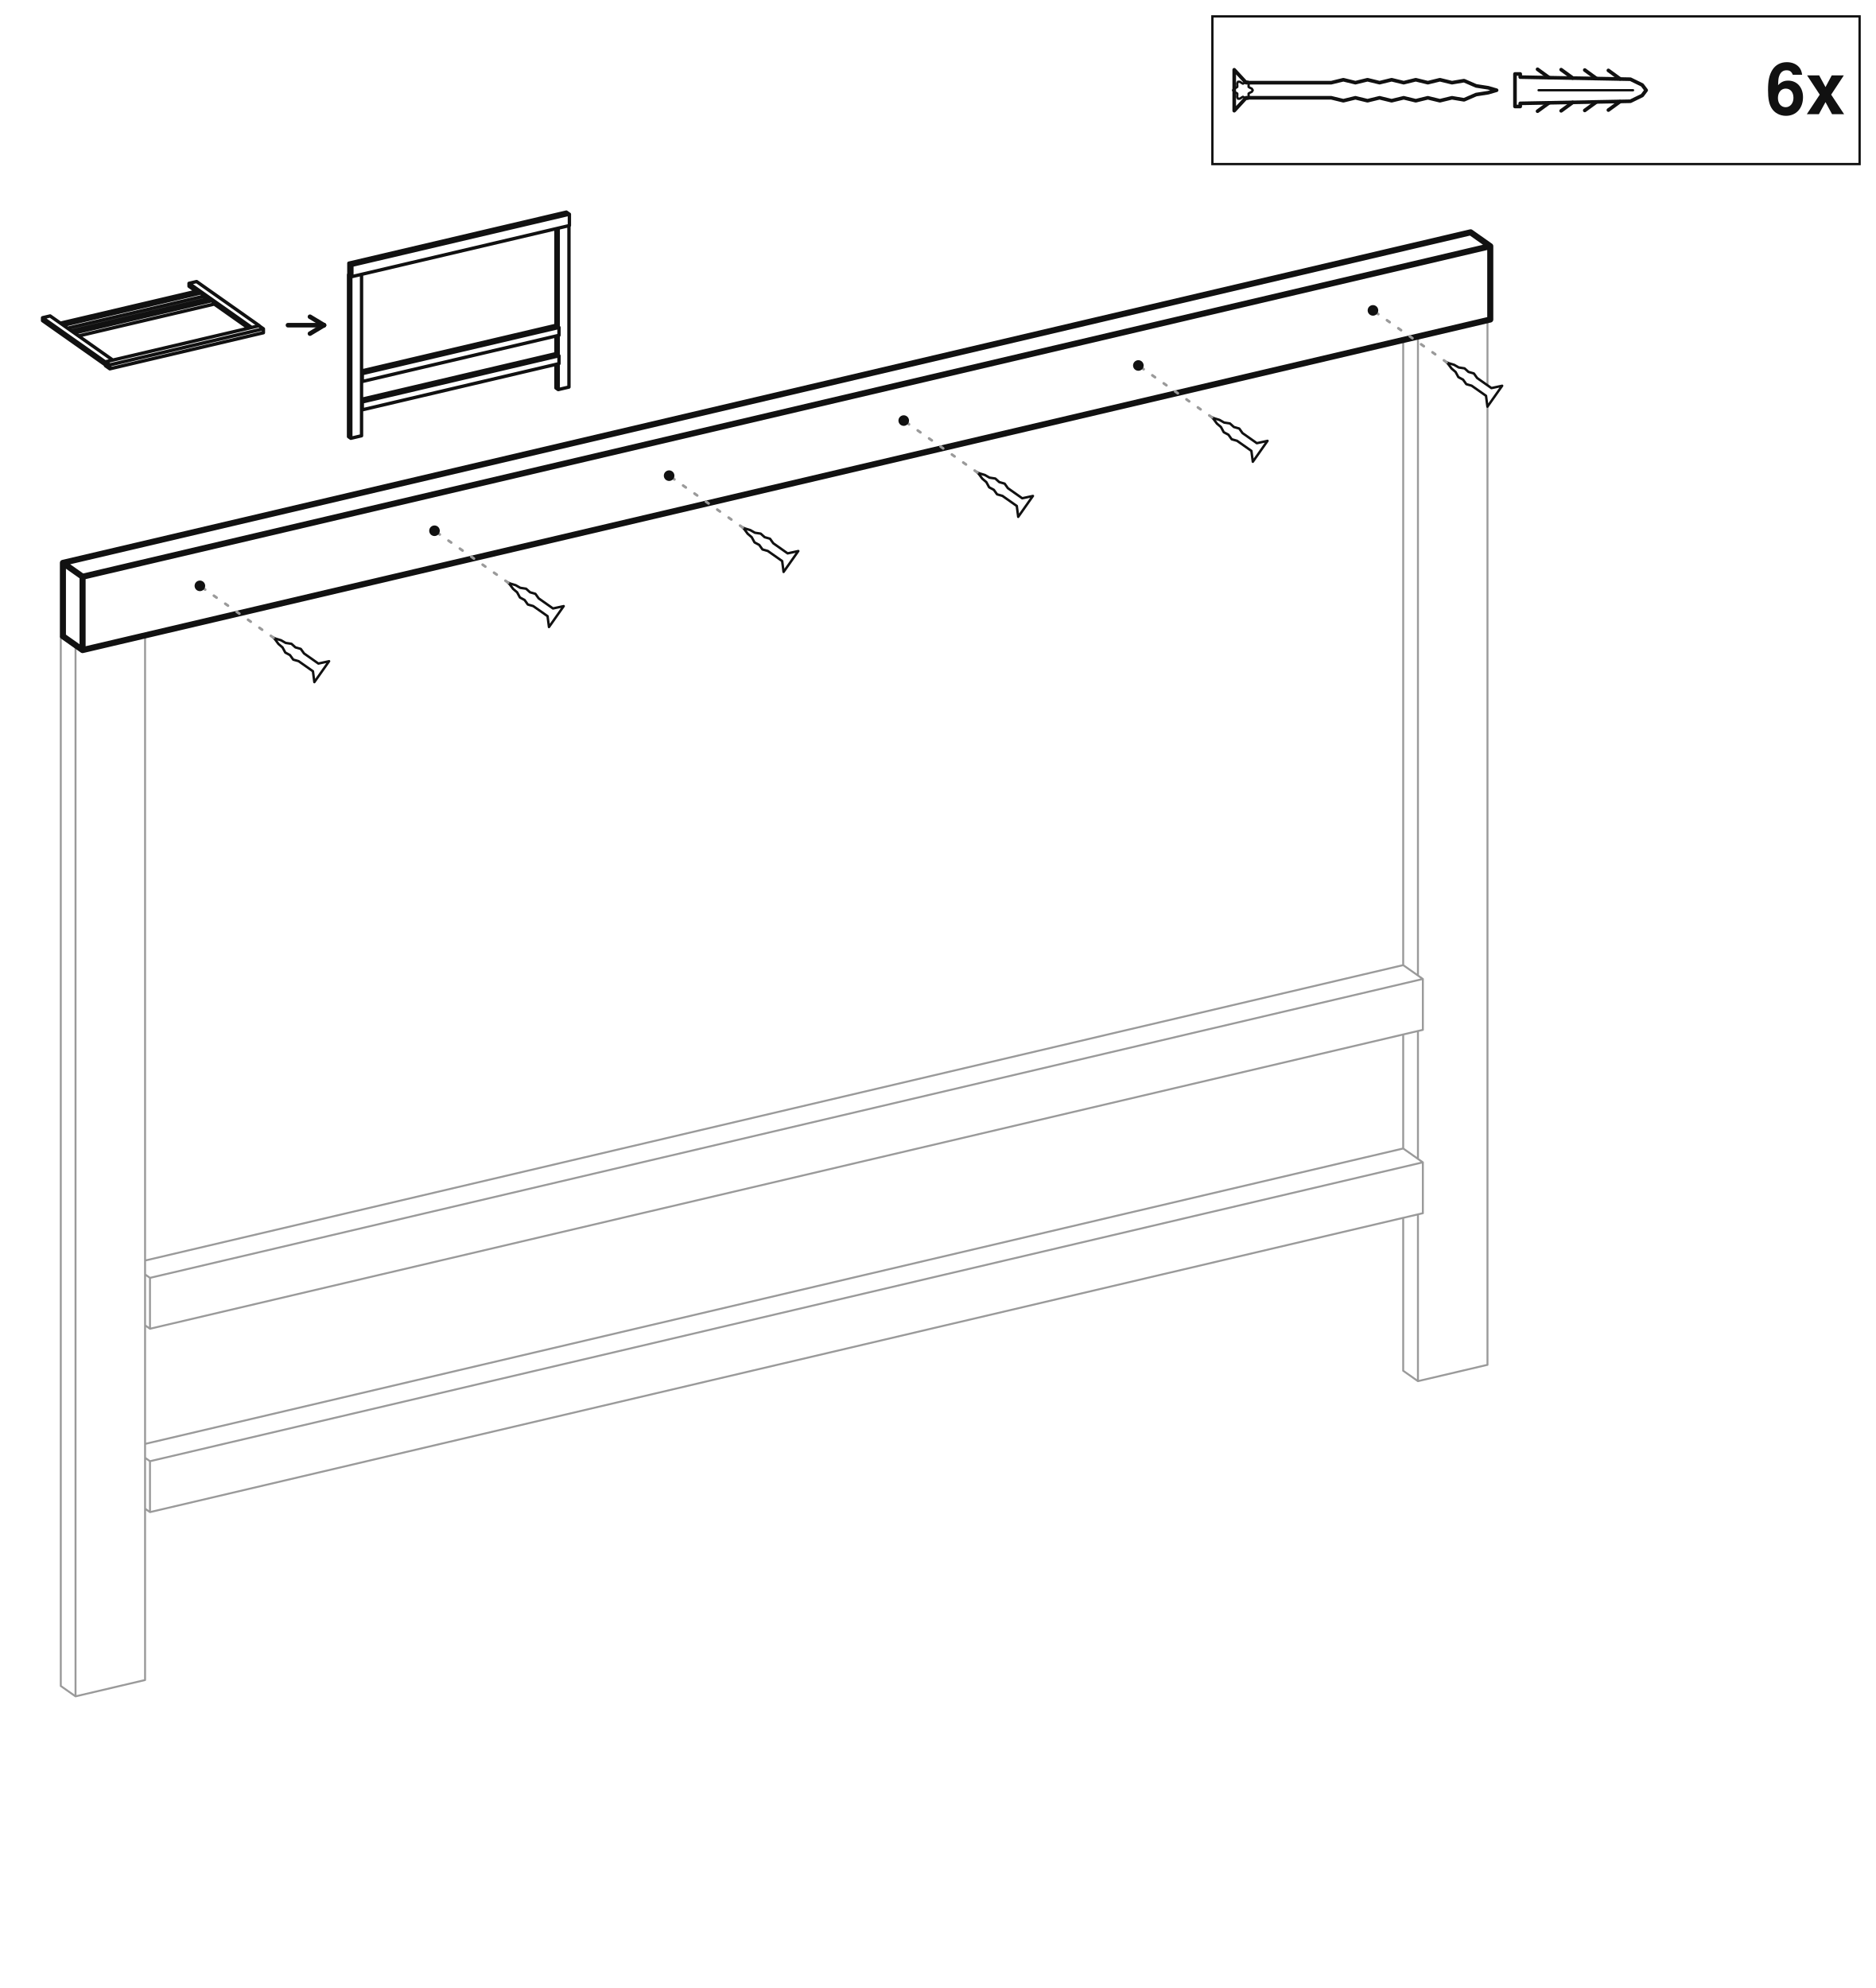
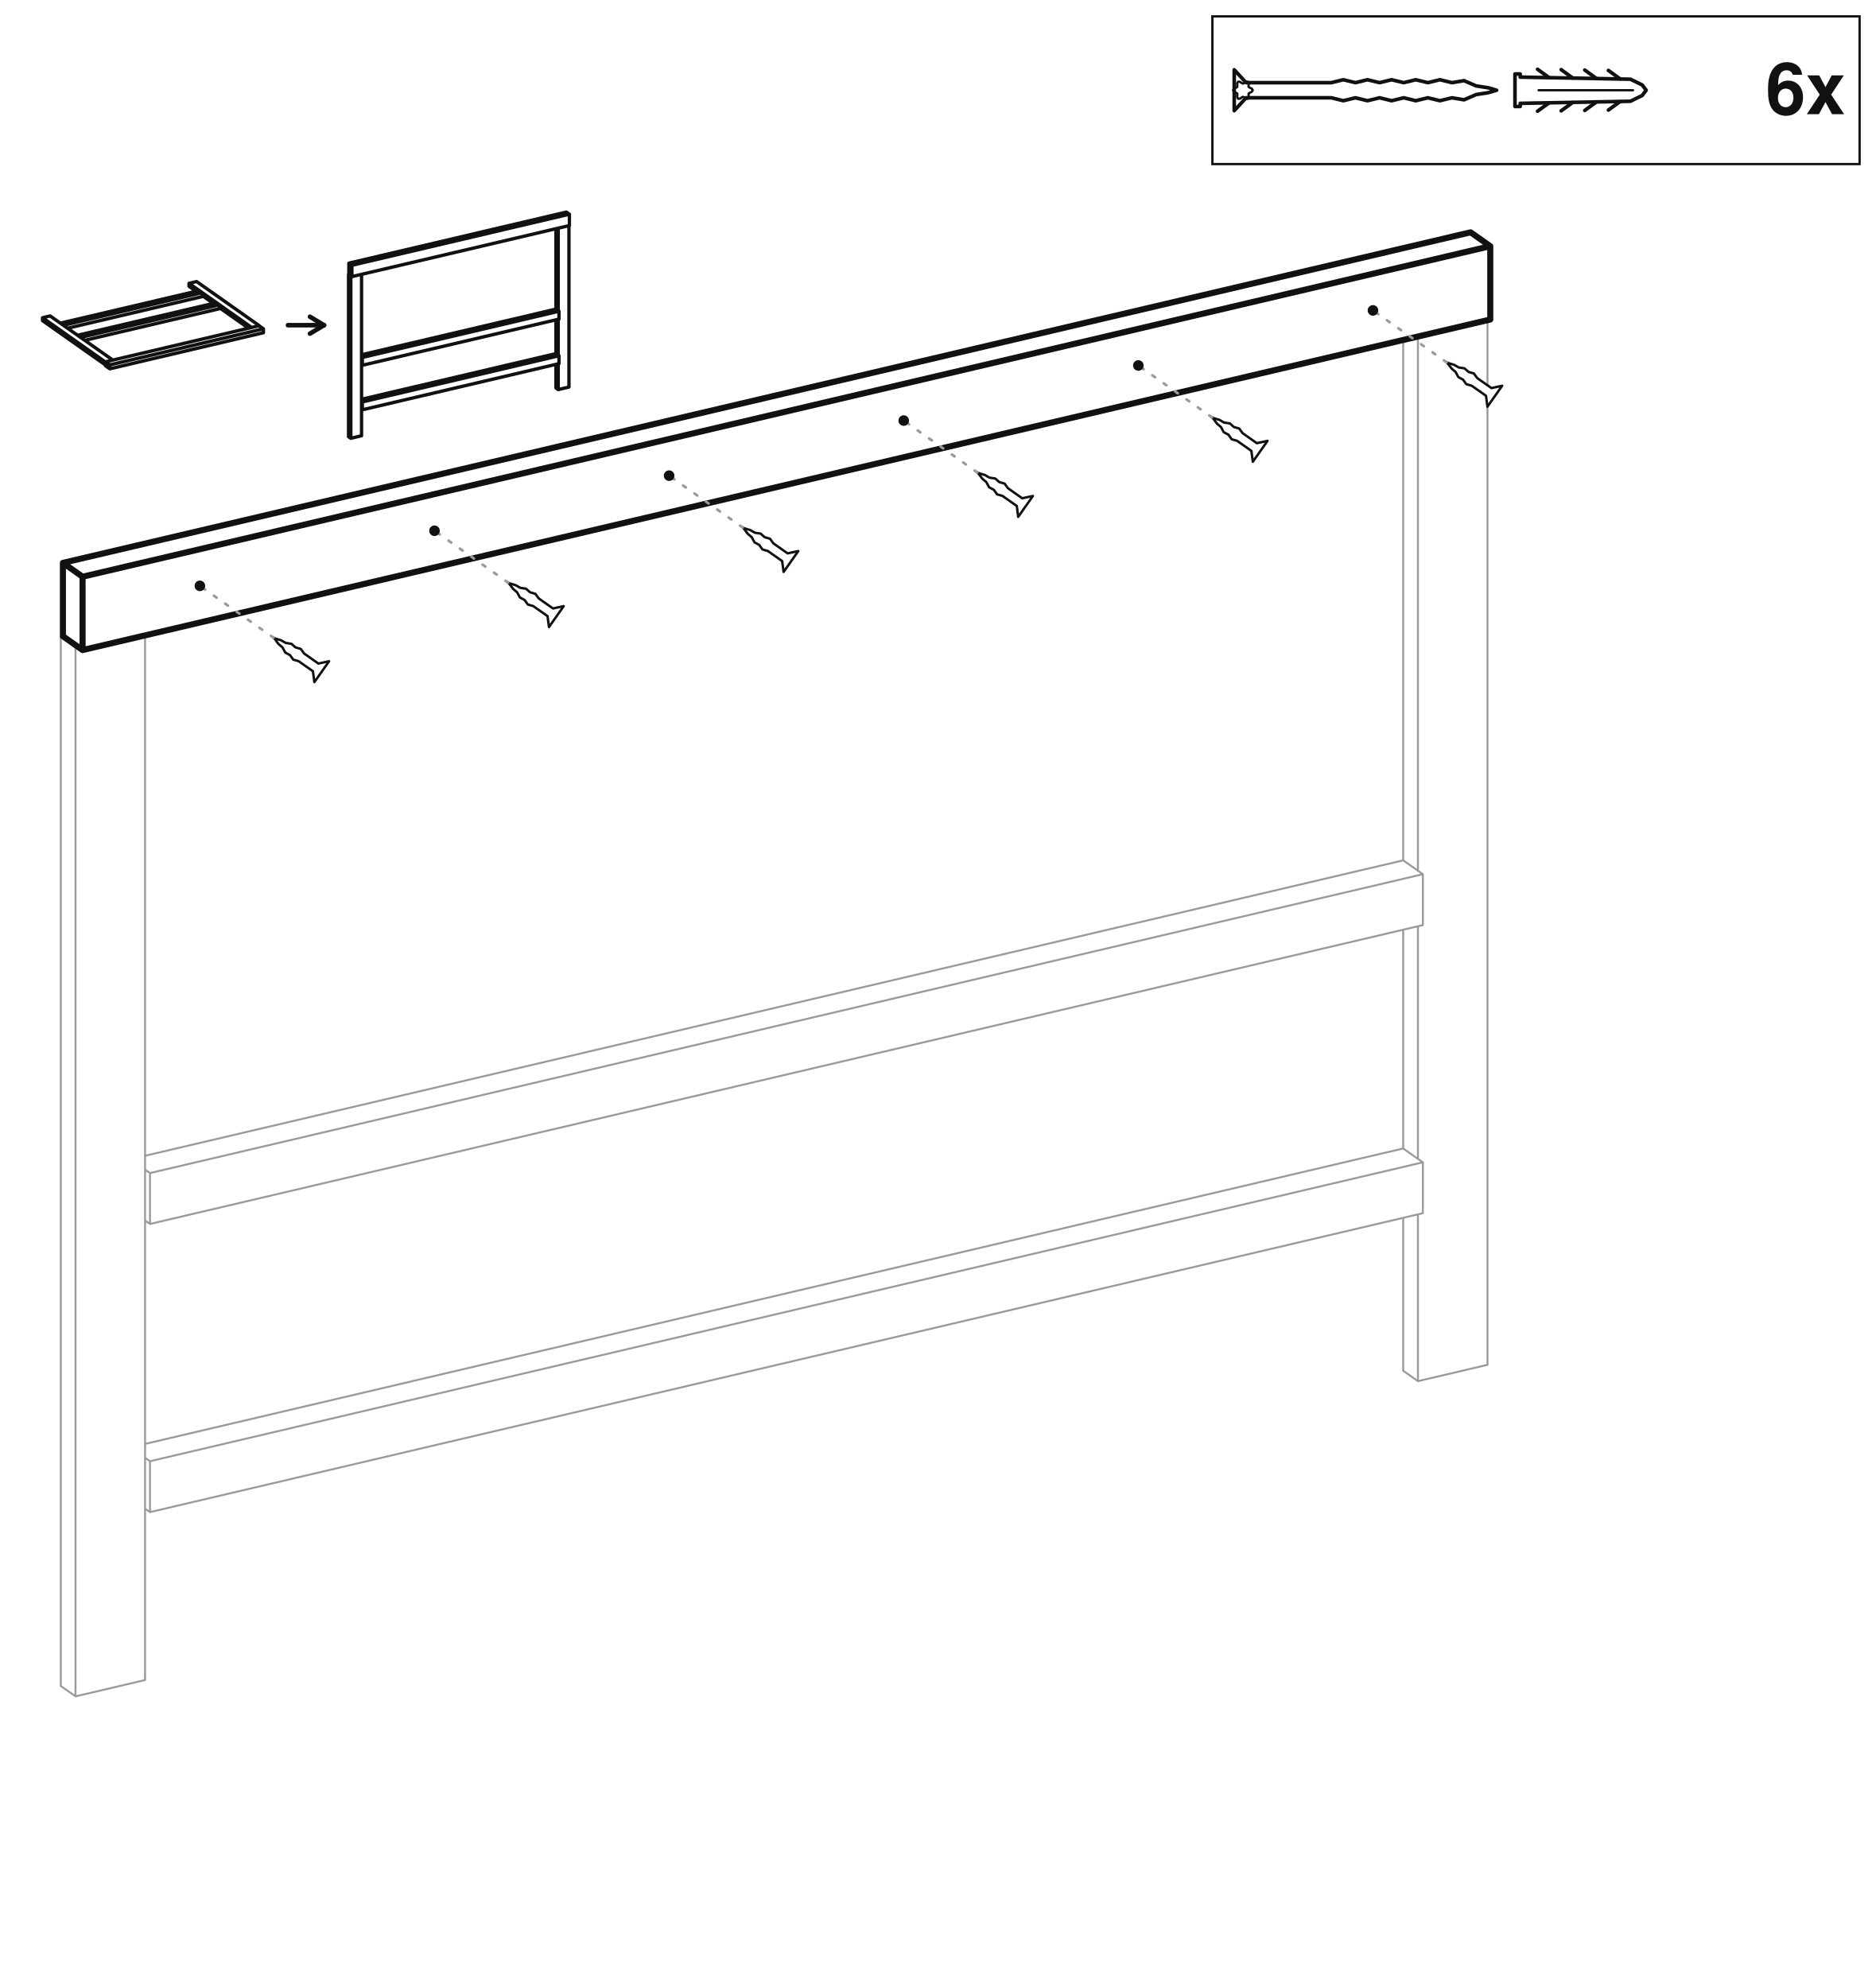
<svg xmlns="http://www.w3.org/2000/svg" viewBox="-1144.89 -1072.44 2289.79 2426.67">
  <rect x="-1144.89" y="-1072.44" width="2289.79" height="2426.67" fill="#ffffff" />
-   <path d="M567.82,329.46 L591.82,346.37 M591.82,408.49 L591.82,346.37 M-967.82,706.99 L-961.82,711.21 M-961.82,773.34 L-961.82,711.21 M-967.82,769.11 L-961.82,773.34 M567.82,329.46 L-967.82,690.08 M591.82,408.49 L-961.82,773.34 M591.82,346.37 L-961.82,711.21 M670.7,593.54 L670.7,-681.62 M567.82,600.79 L567.82,414.13 M567.82,329.46 L567.82,190.31 M567.82,105.64 L567.82,-657.46 M585.82,613.47 L585.82,409.9 M585.82,342.14 L585.82,186.08 M585.82,118.33 L585.82,-661.69 M567.82,600.79 L585.82,613.47 M670.7,593.54 L585.82,613.47 M-967.82,978.31 L-967.82,-296.84 M-1070.7,985.56 L-1070.7,-295.23 M-1070.7,-295.23 L-1052.7,-282.55 M-1052.7,998.24 L-1052.7,-282.55 M-1070.7,985.56 L-1052.7,998.24 M-1068.1,-295.84 L-1070.7,-295.23 M-967.82,978.31 L-1052.7,998.24 M-1050.1,-283.16 L-1052.7,-282.55 M567.82,105.64 L591.82,122.55 M591.82,184.67 L591.82,122.55 M-967.82,483.17 L-961.82,487.4 M-961.82,549.52 L-961.82,487.4 M-967.82,545.29 L-961.82,549.52 M567.82,105.64 L-967.82,466.26 M591.82,184.67 L-961.82,549.52 M591.82,122.55 L-961.82,487.4" fill="none" stroke="#9a9a9a" stroke-width="2.37" stroke-linecap="round" stroke-linejoin="round" />
+   <path d="M567.82,329.46 L591.82,346.37 M591.82,408.49 L591.82,346.37 M-967.82,706.99 L-961.82,711.21 M-961.82,773.34 L-961.82,711.21 M-967.82,769.11 L-961.82,773.34 M567.82,329.46 L-967.82,690.08 M591.82,408.49 L-961.82,773.34 M591.82,346.37 L-961.82,711.21 M670.7,593.54 L670.7,-681.62 M567.82,600.79 L567.82,414.13 M567.82,329.46 L567.82,62.41 M567.82,-22.25 L567.82,-657.46 M585.82,613.47 L585.82,409.9 M585.82,342.14 L585.82,58.19 M585.82,-9.57 L585.82,-661.69 M567.82,600.79 L585.82,613.47 M670.7,593.54 L585.82,613.47 M-967.82,978.31 L-967.82,-296.84 M-1070.7,985.56 L-1070.7,-295.23 M-1070.7,-295.23 L-1052.7,-282.55 M-1052.7,998.24 L-1052.7,-282.55 M-1070.7,985.56 L-1052.7,998.24 M-1068.1,-295.84 L-1070.7,-295.23 M-967.82,978.31 L-1052.7,998.24 M-1050.1,-283.16 L-1052.7,-282.55 M567.82,-22.25 L591.82,-5.34 M591.82,56.78 L591.82,-5.34 M-967.82,355.27 L-961.82,359.5 M-961.82,421.62 L-961.82,359.5 M-967.82,417.39 L-961.82,421.62 M567.82,-22.25 L-967.82,338.36 M591.82,56.78 L-961.82,421.62 M591.82,-5.34 L-961.82,359.5" fill="none" stroke="#9a9a9a" stroke-width="2.37" stroke-linecap="round" stroke-linejoin="round" />
  <path d="M650.1,-788.85 L674.1,-771.94 M674.1,-682.42 L674.1,-771.94 M-1068.1,-295.84 L-1068.1,-385.37 M-1068.1,-385.37 L-1044.1,-368.46 M-1044.1,-278.93 L-1044.1,-368.46 M-1068.1,-295.84 L-1044.1,-278.93 M650.1,-788.85 L-1068.1,-385.37 M674.1,-682.42 L-1044.1,-278.93 M674.1,-771.94 L-1044.1,-368.46" fill="none" stroke="#111111" stroke-width="3.34" stroke-linecap="round" stroke-linejoin="round" stroke-dasharray="26 20" />
  <path d="M650.1,-788.85 L674.1,-771.94 M674.1,-682.42 L674.1,-771.94 M-1068.1,-295.84 L-1068.1,-385.37 M-1068.1,-385.37 L-1044.1,-368.46 M-1044.1,-278.93 L-1044.1,-368.46 M-1068.1,-295.84 L-1044.1,-278.93 M650.1,-788.85 L-1068.1,-385.37 M674.1,-682.42 L-1044.1,-278.93 M674.1,-771.94 L-1044.1,-368.46" fill="none" stroke="#111111" stroke-width="7.42" stroke-linecap="round" stroke-linejoin="round" />
  <rect x="334.92" y="-1052.44" width="789.98" height="180.28" rx="0" fill="#ffffff" stroke="#111111" stroke-width="2.82" />
  <svg x="351.98" y="-1010.34" width="522.01" height="96.08" viewBox="0 0 652 120" preserveAspectRatio="xMidYMid meet">
    <g fill="none" stroke="#111" stroke-width="5.5" stroke-linecap="round" stroke-linejoin="round">
      <g transform="scale(4) translate(3 15)" stroke-width="1.38">
        <path d="M 0 -7.8 L 4.53 -2.88 L 36.99 -2.88 L 36.99 -2.88 L 41.59 -4 L 46.19 -2.88 L 50.79 -4 L 55.39 -2.88 L 59.99 -4 L 64.59 -2.88 L 69.19 -4 L 73.79 -2.88 L 78.39 -4 L 82.99 -2.88 L 87.59 -3.65 L 92.19 -1.65 L 96.79 -0.94 L 100 0 L 100 0 L 100 0 L 96.79 0.94 L 92.19 1.65 L 87.59 3.65 L 82.99 2.88 L 78.39 4 L 73.79 2.88 L 69.19 4 L 64.59 2.88 L 59.99 4 L 55.39 2.88 L 50.79 4 L 46.19 2.88 L 41.59 4 L 36.99 2.88 L 36.99 2.88 L 4.53 2.88 L 0 7.8 Z" />
        <path d="M 7.06 0 L 6.7 0.6 L 5.96 0.96 L 5.48 1.25 L 5.47 1.8 L 5.53 2.63 L 5.19 3.24 L 4.49 3.23 L 3.81 2.77 L 3.32 2.5 L 2.83 2.77 L 2.15 3.23 L 1.45 3.24 L 1.11 2.63 L 1.17 1.8 L 1.16 1.25 L 0.68 0.96 L -0.06 0.6 L -0.42 0 L -0.06 -0.6 L 0.68 -0.96 L 1.16 -1.25 L 1.17 -1.8 L 1.11 -2.63 L 1.45 -3.24 L 2.15 -3.23 L 2.83 -2.77 L 3.32 -2.5 L 3.81 -2.77 L 4.49 -3.23 L 5.19 -3.24 L 5.53 -2.63 L 5.47 -1.8 L 5.48 -1.25 L 5.96 -0.96 L 6.7 -0.6 Z" stroke-width="0.88" />
        <path d="M 107 -6.2 L 109 -6.2 L 109 -5 L 151 -4.2 L 155.5 -2 L 157 0 L 155.5 2 L 151 4.2 L 109 5 L 109 6.2 L 107 6.2 Z" />
        <path d="M 120 -4.79 L 115.6 -7.99" />
        <path d="M 120 4.79 L 115.6 7.99" />
        <path d="M 129 -4.65 L 124.6 -7.85" />
        <path d="M 129 4.65 L 124.6 7.85" />
        <path d="M 138 -4.5 L 133.6 -7.7" />
        <path d="M 138 4.5 L 133.6 7.7" />
        <path d="M 147 -4.36 L 142.6 -7.56" />
        <path d="M 147 4.36 L 142.6 7.56" />
        <line x1="116" y1="0" x2="152" y2="0" stroke-width="0.88" />
      </g>
    </g>
  </svg>
  <text x="1107.83" y="-933.07" font-family="Helvetica, Arial, sans-serif" font-size="87.69" font-weight="bold" text-anchor="end" fill="#111111">6x</text>
  <path d="M688.61,-601.54 L675.54,-598.71 L658.05,-611.04 L658.05,-611.04 L654.07,-616.58 L647.52,-618.46 L642.7,-622.8 L635.6,-623.9 L629.99,-627.12 L623.5,-629.09 L620.77,-630.26 L620.77,-630.26 L620.77,-630.26 L622.79,-628.08 L626.82,-622.63 L631.75,-618.43 L635.17,-612.11 L640.88,-609.04 L644.86,-603.5 L651.41,-601.62 L651.41,-601.62 L668.91,-589.3 L670.64,-576.04 Z" fill="#ffffff" stroke="#111111" stroke-width="2.97" stroke-linejoin="round" />
  <path d="M620.77,-630.26 L530.91,-693.56" fill="none" stroke="#9a9a9a" stroke-width="3.26" stroke-linecap="round" stroke-dasharray="4 13" />
  <circle cx="530.91" cy="-693.56" r="6.46" fill="#111111" />
  <path d="M402.24,-534.3 L389.18,-531.47 L371.68,-543.79 L371.68,-543.79 L367.71,-549.33 L361.15,-551.21 L356.33,-555.55 L349.23,-556.65 L343.62,-559.87 L337.13,-561.84 L334.4,-563.01 L334.4,-563.01 L334.4,-563.01 L336.42,-560.83 L340.46,-555.38 L345.38,-551.19 L348.8,-544.87 L354.52,-541.79 L358.49,-536.25 L365.05,-534.37 L365.05,-534.37 L382.54,-522.05 L384.28,-508.79 Z" fill="#ffffff" stroke="#111111" stroke-width="2.97" stroke-linejoin="round" />
  <path d="M334.4,-563.01 L244.55,-626.31" fill="none" stroke="#9a9a9a" stroke-width="3.26" stroke-linecap="round" stroke-dasharray="4 13" />
  <circle cx="244.55" cy="-626.31" r="6.46" fill="#111111" />
  <path d="M115.88,-467.05 L102.81,-464.22 L85.32,-476.54 L85.32,-476.54 L81.34,-482.09 L74.79,-483.96 L69.97,-488.31 L62.86,-489.4 L57.26,-492.63 L50.76,-494.59 L48.03,-495.76 L48.03,-495.76 L48.03,-495.76 L50.06,-493.59 L54.09,-488.13 L59.01,-483.94 L62.44,-477.62 L68.15,-474.55 L72.13,-469.01 L78.68,-467.13 L78.68,-467.13 L96.18,-454.8 L97.91,-441.54 Z" fill="#ffffff" stroke="#111111" stroke-width="2.97" stroke-linejoin="round" />
  <path d="M48.03,-495.76 L-41.82,-559.06" fill="none" stroke="#9a9a9a" stroke-width="3.26" stroke-linecap="round" stroke-dasharray="4 13" />
  <circle cx="-41.82" cy="-559.06" r="6.46" fill="#111111" />
  <path d="M-170.49,-399.8 L-183.55,-396.97 L-201.05,-409.3 L-201.05,-409.3 L-205.03,-414.84 L-211.58,-416.72 L-216.4,-421.06 L-223.5,-422.16 L-229.11,-425.38 L-235.6,-427.35 L-238.33,-428.52 L-238.33,-428.52 L-238.33,-428.52 L-236.31,-426.34 L-232.27,-420.89 L-227.35,-416.69 L-223.93,-410.37 L-218.21,-407.3 L-214.24,-401.76 L-207.69,-399.88 L-207.69,-399.88 L-190.19,-387.55 L-188.46,-374.3 Z" fill="#ffffff" stroke="#111111" stroke-width="2.97" stroke-linejoin="round" />
  <path d="M-238.33,-428.52 L-328.18,-491.82" fill="none" stroke="#9a9a9a" stroke-width="3.26" stroke-linecap="round" stroke-dasharray="4 13" />
  <circle cx="-328.18" cy="-491.82" r="6.46" fill="#111111" />
  <path d="M-456.85,-332.56 L-469.92,-329.72 L-487.42,-342.05 L-487.42,-342.05 L-491.39,-347.59 L-497.95,-349.47 L-502.76,-353.81 L-509.87,-354.91 L-515.47,-358.13 L-521.97,-360.1 L-524.7,-361.27 L-524.7,-361.27 L-524.7,-361.27 L-522.68,-359.09 L-518.64,-353.64 L-513.72,-349.44 L-510.29,-343.12 L-504.58,-340.05 L-500.61,-334.51 L-494.05,-332.63 L-494.05,-332.63 L-476.55,-320.31 L-474.82,-307.05 Z" fill="#ffffff" stroke="#111111" stroke-width="2.97" stroke-linejoin="round" />
  <path d="M-524.7,-361.27 L-614.55,-424.57" fill="none" stroke="#9a9a9a" stroke-width="3.26" stroke-linecap="round" stroke-dasharray="4 13" />
  <circle cx="-614.55" cy="-424.57" r="6.46" fill="#111111" />
  <path d="M-743.22,-265.31 L-756.29,-262.48 L-773.78,-274.8 L-773.78,-274.8 L-777.76,-280.34 L-784.31,-282.22 L-789.13,-286.57 L-796.23,-287.66 L-801.84,-290.89 L-808.33,-292.85 L-811.06,-294.02 L-811.06,-294.02 L-811.06,-294.02 L-809.04,-291.85 L-805.01,-286.39 L-800.08,-282.2 L-796.66,-275.88 L-790.95,-272.8 L-786.97,-267.26 L-780.42,-265.39 L-780.42,-265.39 L-762.92,-253.06 L-761.19,-239.8 Z" fill="#ffffff" stroke="#111111" stroke-width="2.97" stroke-linejoin="round" />
  <path d="M-811.06,-294.02 L-900.91,-357.32" fill="none" stroke="#9a9a9a" stroke-width="3.26" stroke-linecap="round" stroke-dasharray="4 13" />
  <circle cx="-900.91" cy="-357.32" r="6.46" fill="#111111" />
-   <path d="M-901.68,-717.79 L-897.97,-715.18 M-897.97,-715.18 L-897.97,-710.39 M-1071.2,-677.98 L-1067.49,-675.37 M-901.68,-717.79 L-1071.2,-677.98 M-897.97,-715.18 L-1067.49,-675.37 M-897.97,-710.39 L-1062.39,-671.78 M-904.91,-728.77 L-828.43,-674.88 M-828.43,-674.88 L-828.43,-674.62 M-914.17,-726.59 L-837.69,-672.71 M-914.17,-723 L-905.5,-716.89 M-897.97,-711.59 L-892.14,-707.48 M-884.61,-702.17 L-841.51,-671.81 M-914.17,-726.59 L-914.17,-723 M-904.91,-728.77 L-914.17,-726.59 M-828.43,-674.88 L-837.69,-672.71 M-1083.69,-686.78 L-1007.21,-632.9 M-1092.95,-684.61 L-1016.47,-630.73 M-1016.47,-630.73 L-1016.47,-627.14 M-1092.95,-681.02 L-1016.47,-627.14 M-1092.95,-684.61 L-1092.95,-681.02 M-1083.69,-686.78 L-1092.95,-684.61 M-1007.21,-632.9 L-1016.47,-630.73 M-1016.18,-627.2 L-1016.47,-627.14 M-888.32,-708.37 L-884.61,-705.76 M-884.61,-705.76 L-884.61,-700.98 M-1057.83,-668.57 L-1054.12,-665.95 M-888.32,-708.37 L-1057.83,-668.57 M-884.61,-705.76 L-1054.12,-665.95 M-884.61,-700.98 L-1049.03,-662.36 M-828.71,-674.82 L-823.37,-671.05 M-823.37,-671.05 L-823.37,-666.27 M-1016.18,-630.79 L-1010.84,-627.03 M-1010.84,-627.03 L-1010.84,-622.24 M-1016.18,-626.01 L-1010.84,-622.24 M-1016.18,-630.79 L-1016.18,-626.01 M-828.71,-674.82 L-1016.18,-630.79 M-823.37,-671.05 L-1010.84,-627.03 M-823.37,-666.27 L-1010.84,-622.24" fill="none" stroke="#111111" stroke-width="4.08" stroke-linecap="round" stroke-linejoin="round" />
-   <path d="M-466.32,-640.78 L-462.61,-638.16 M-462.61,-628.56 L-462.61,-638.16 M-703.59,-582.45 L-702.66,-581.79 M-702.66,-572.19 L-702.66,-581.79 M-703.59,-572.85 L-702.66,-572.19 M-466.32,-640.78 L-703.59,-585.06 M-462.61,-628.56 L-702.66,-572.19 M-462.61,-638.16 L-702.66,-581.79 M-450.43,-599.97 L-450.43,-796.99 M-466.32,-598.85 L-466.32,-627.69 M-466.32,-640.78 L-466.32,-662.28 M-466.32,-675.36 L-466.32,-793.26 M-463.54,-596.89 L-463.54,-628.35 M-463.54,-638.82 L-463.54,-662.93 M-463.54,-673.4 L-463.54,-793.91 M-466.32,-598.85 L-463.54,-596.89 M-450.43,-599.97 L-463.54,-596.89 M-703.59,-540.52 L-703.59,-737.54 M-719.48,-539.4 L-719.48,-737.29 M-719.48,-737.29 L-716.7,-735.34 M-716.7,-537.44 L-716.7,-735.34 M-719.48,-539.4 L-716.7,-537.44 M-719.08,-737.39 L-719.48,-737.29 M-703.59,-540.52 L-716.7,-537.44 M-716.3,-735.43 L-716.7,-735.34 M-466.32,-675.36 L-462.61,-672.74 M-462.61,-663.15 L-462.61,-672.74 M-703.59,-617.03 L-702.66,-616.37 M-702.66,-606.78 L-702.66,-616.37 M-703.59,-607.43 L-702.66,-606.78 M-466.32,-675.36 L-703.59,-619.64 M-462.61,-663.15 L-702.66,-606.78 M-462.61,-672.74 L-702.66,-616.37 M-453.61,-813.56 L-449.9,-810.95 M-449.9,-797.12 L-449.9,-810.95 M-719.08,-737.39 L-719.08,-751.22 M-719.08,-751.22 L-715.37,-748.61 M-715.37,-734.78 L-715.37,-748.61 M-719.08,-737.39 L-715.37,-734.78 M-453.61,-813.56 L-719.08,-751.22 M-449.9,-797.12 L-715.37,-734.78 M-449.9,-810.95 L-715.37,-748.61" fill="none" stroke="#111111" stroke-width="4.08" stroke-linecap="round" stroke-linejoin="round" />
+   <path d="M-901.68,-717.79 L-897.97,-715.18 M-897.97,-715.18 L-897.97,-710.39 M-1071.2,-677.98 L-1067.49,-675.37 M-901.68,-717.79 L-1071.2,-677.98 M-897.97,-715.18 L-1067.49,-675.37 M-897.97,-710.39 L-1062.39,-671.78 M-904.91,-728.77 L-828.43,-674.88 M-828.43,-674.88 L-828.43,-674.62 M-914.17,-726.59 L-837.69,-672.71 M-914.17,-723 L-905.5,-716.89 M-897.97,-711.59 L-884.5,-702.1 M-876.97,-696.79 L-841.51,-671.81 M-914.17,-726.59 L-914.17,-723 M-904.91,-728.77 L-914.17,-726.59 M-828.43,-674.88 L-837.69,-672.71 M-1083.69,-686.78 L-1007.21,-632.9 M-1092.95,-684.61 L-1016.47,-630.73 M-1016.47,-630.73 L-1016.47,-627.14 M-1092.95,-681.02 L-1016.47,-627.14 M-1092.95,-684.61 L-1092.95,-681.02 M-1083.69,-686.78 L-1092.95,-684.61 M-1007.21,-632.9 L-1016.47,-630.73 M-1016.18,-627.2 L-1016.47,-627.14 M-880.68,-702.99 L-876.97,-700.38 M-876.97,-700.38 L-876.97,-695.6 M-1050.19,-663.19 L-1046.48,-660.57 M-880.68,-702.99 L-1050.19,-663.19 M-876.97,-700.38 L-1046.48,-660.57 M-876.97,-695.6 L-1041.39,-656.98 M-828.71,-674.82 L-823.37,-671.05 M-823.37,-671.05 L-823.37,-666.27 M-1016.18,-630.79 L-1010.84,-627.03 M-1010.84,-627.03 L-1010.84,-622.24 M-1016.18,-626.01 L-1010.84,-622.24 M-1016.18,-630.79 L-1016.18,-626.01 M-828.71,-674.82 L-1016.18,-630.79 M-823.37,-671.05 L-1010.84,-627.03 M-823.37,-666.27 L-1010.84,-622.24" fill="none" stroke="#111111" stroke-width="4.08" stroke-linecap="round" stroke-linejoin="round" />
+   <path d="M-466.32,-640.78 L-462.61,-638.16 M-462.61,-628.56 L-462.61,-638.16 M-703.59,-582.45 L-702.66,-581.79 M-702.66,-572.19 L-702.66,-581.79 M-703.59,-572.85 L-702.66,-572.19 M-466.32,-640.78 L-703.59,-585.06 M-462.61,-628.56 L-702.66,-572.19 M-462.61,-638.16 L-702.66,-581.79 M-450.43,-599.97 L-450.43,-796.99 M-466.32,-598.85 L-466.32,-627.69 M-466.32,-640.78 L-466.32,-682.04 M-466.32,-695.12 L-466.32,-793.26 M-463.54,-596.89 L-463.54,-628.35 M-463.54,-638.82 L-463.54,-682.69 M-463.54,-693.16 L-463.54,-793.91 M-466.32,-598.85 L-463.54,-596.89 M-450.43,-599.97 L-463.54,-596.89 M-703.59,-540.52 L-703.59,-737.54 M-719.48,-539.4 L-719.48,-737.29 M-719.48,-737.29 L-716.7,-735.34 M-716.7,-537.44 L-716.7,-735.34 M-719.48,-539.4 L-716.7,-537.44 M-719.08,-737.39 L-719.48,-737.29 M-703.59,-540.52 L-716.7,-537.44 M-716.3,-735.43 L-716.7,-735.34 M-466.32,-695.12 L-462.61,-692.51 M-462.61,-682.91 L-462.61,-692.51 M-703.59,-636.79 L-702.66,-636.13 M-702.66,-626.54 L-702.66,-636.13 M-703.59,-627.19 L-702.66,-626.54 M-466.32,-695.12 L-703.59,-639.4 M-462.61,-682.91 L-702.66,-626.54 M-462.61,-692.51 L-702.66,-636.13 M-453.61,-813.56 L-449.9,-810.95 M-449.9,-797.12 L-449.9,-810.95 M-719.08,-737.39 L-719.08,-751.22 M-719.08,-751.22 L-715.37,-748.61 M-715.37,-734.78 L-715.37,-748.61 M-719.08,-737.39 L-715.37,-734.78 M-453.61,-813.56 L-719.08,-751.22 M-449.9,-797.12 L-715.37,-734.78 M-449.9,-810.95 L-715.37,-748.61" fill="none" stroke="#111111" stroke-width="4.08" stroke-linecap="round" stroke-linejoin="round" />
  <path d="M-793.42,-675.5 L-749.42,-675.5" fill="none" stroke="#111111" stroke-width="5.56" stroke-linecap="round" />
  <path d="M-749.42,-675.5 L-766.56,-685.81" fill="none" stroke="#111111" stroke-width="5.56" stroke-linecap="round" />
  <path d="M-749.42,-675.5 L-766.56,-665.19" fill="none" stroke="#111111" stroke-width="5.56" stroke-linecap="round" />
</svg>
